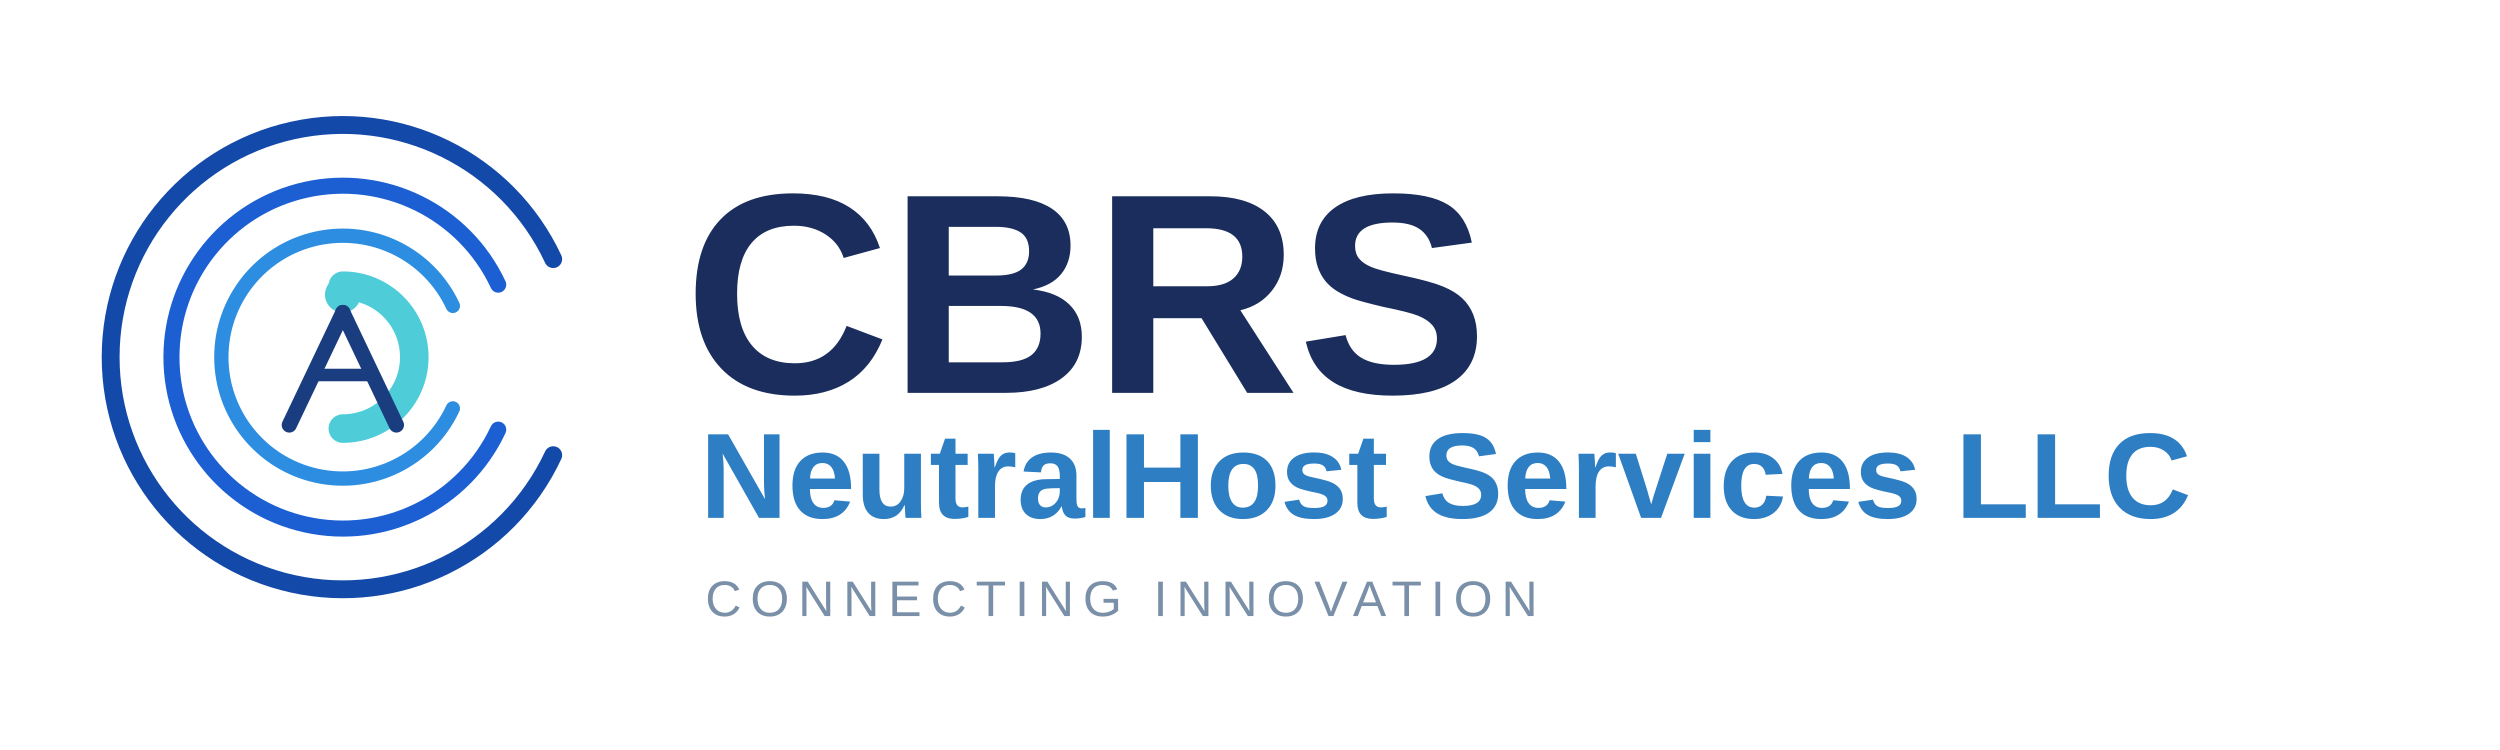
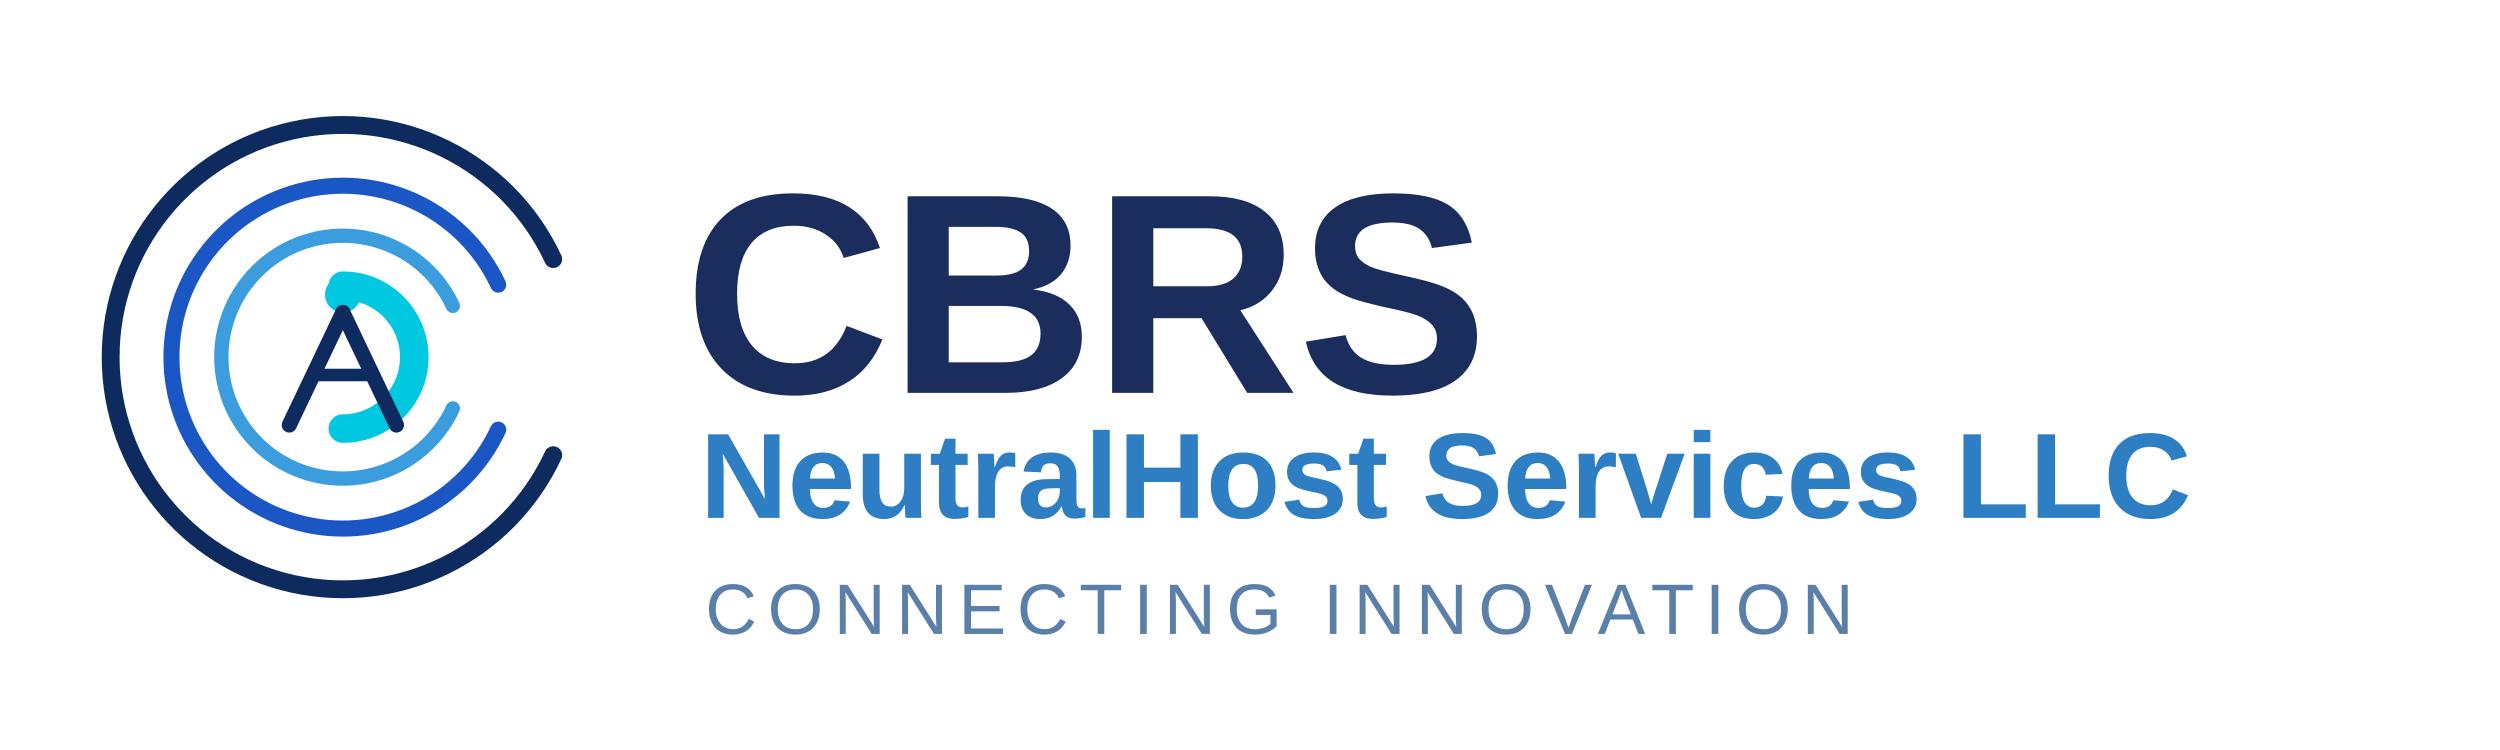
<svg xmlns="http://www.w3.org/2000/svg" viewBox="0 0 1400 420">
-   <path d="M 309.8,254.9 A 130,130 0 1,1 309.8,145.1" fill="none" stroke="#1349a8" stroke-width="10" stroke-linecap="round" />
-   <path d="M 279,240.6 A 96,96 0 1,1 279,159.4" fill="none" stroke="#1b5fd2" stroke-width="9" stroke-linecap="round" />
-   <path d="M 253.6,228.7 A 68,68 0 1,1 253.6,171.3" fill="none" stroke="#2d8de0" stroke-width="8" stroke-linecap="round" />
-   <path d="M 192,160 A 40,40 0 0,1 192,240" fill="none" stroke="#4eccd8" stroke-width="16" stroke-linecap="round" />
-   <circle cx="192" cy="165" r="10" fill="#4eccd8" />
-   <line x1="192" y1="175" x2="162" y2="238" stroke="#1a3d80" stroke-width="8.5" stroke-linecap="round" />
-   <line x1="192" y1="175" x2="222" y2="238" stroke="#1a3d80" stroke-width="8.5" stroke-linecap="round" />
-   <line x1="175" y1="210" x2="209" y2="210" stroke="#1a3d80" stroke-width="7" stroke-linecap="round" />
+   <path d="M 309.8,254.9 A 130,130 0 1,1 309.8,145.1" fill="none" stroke="#0d2b5e" stroke-width="10" stroke-linecap="round" />
+   <path d="M 279,240.6 A 96,96 0 1,1 279,159.4" fill="none" stroke="#1a56c4" stroke-width="9" stroke-linecap="round" />
+   <path d="M 253.6,228.7 A 68,68 0 1,1 253.6,171.3" fill="none" stroke="#3b9ddd" stroke-width="8" stroke-linecap="round" />
+   <path d="M 192,160 A 40,40 0 0,1 192,240" fill="none" stroke="#00c8e0" stroke-width="16" stroke-linecap="round" />
+   <circle cx="192" cy="165" r="10" fill="#00c8e0" />
+   <line x1="192" y1="175" x2="162" y2="238" stroke="#0d2b5e" stroke-width="8.5" stroke-linecap="round" />
+   <line x1="192" y1="175" x2="222" y2="238" stroke="#0d2b5e" stroke-width="8.5" stroke-linecap="round" />
+   <line x1="175" y1="210" x2="209" y2="210" stroke="#0d2b5e" stroke-width="7" stroke-linecap="round" />
  <text x="383" y="220" font-family="'Arial Black', 'Franklin Gothic Heavy', Impact, Arial, sans-serif" font-size="160" font-weight="900" fill="#1a2d5c" letter-spacing="-1">CBRS</text>
  <text x="392" y="290" font-family="Arial, Helvetica, sans-serif" font-size="68" font-weight="700" fill="#2d7ec3">NeutralHost Services LLC</text>
-   <text x="395" y="345" font-family="Arial, Helvetica, sans-serif" font-size="28" font-weight="400" fill="#7a8fa8" letter-spacing="5">CONNECTING INNOVATION</text>
+   <text x="395" y="355" font-family="Arial, Helvetica, sans-serif" font-size="40" font-weight="500" fill="#5a7fa8" letter-spacing="6">CONNECTING INNOVATION</text>
</svg>
